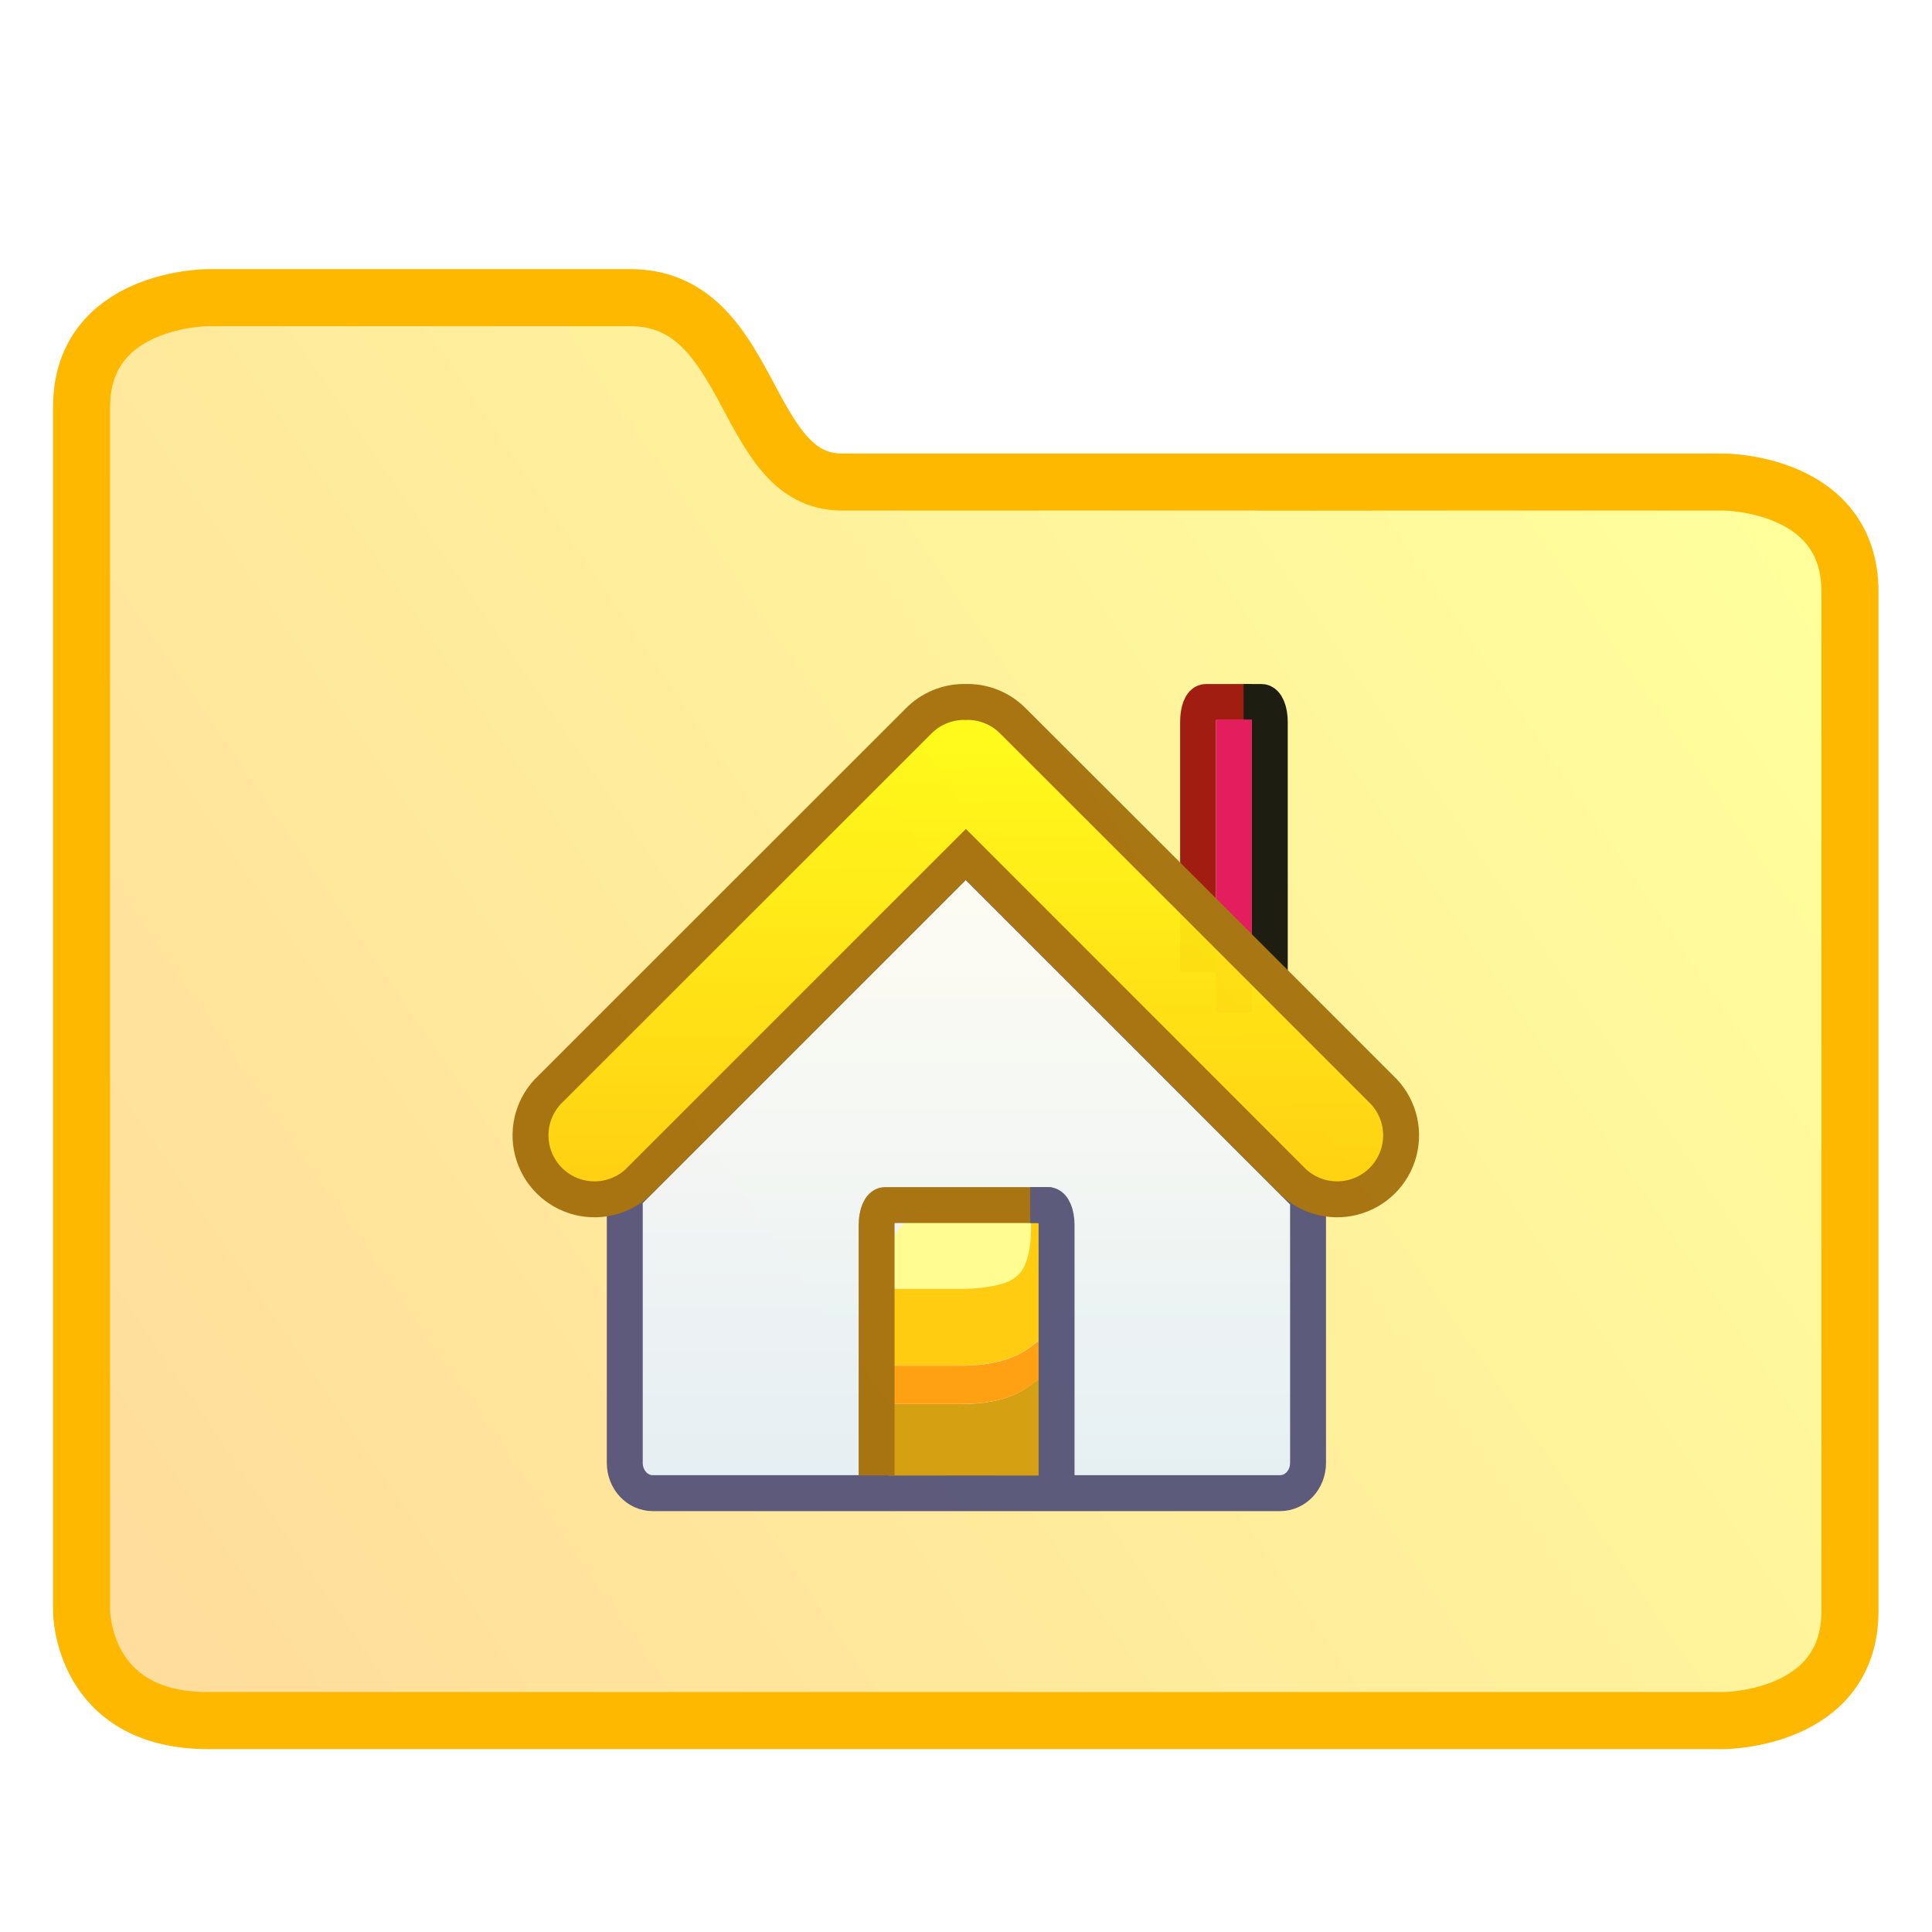
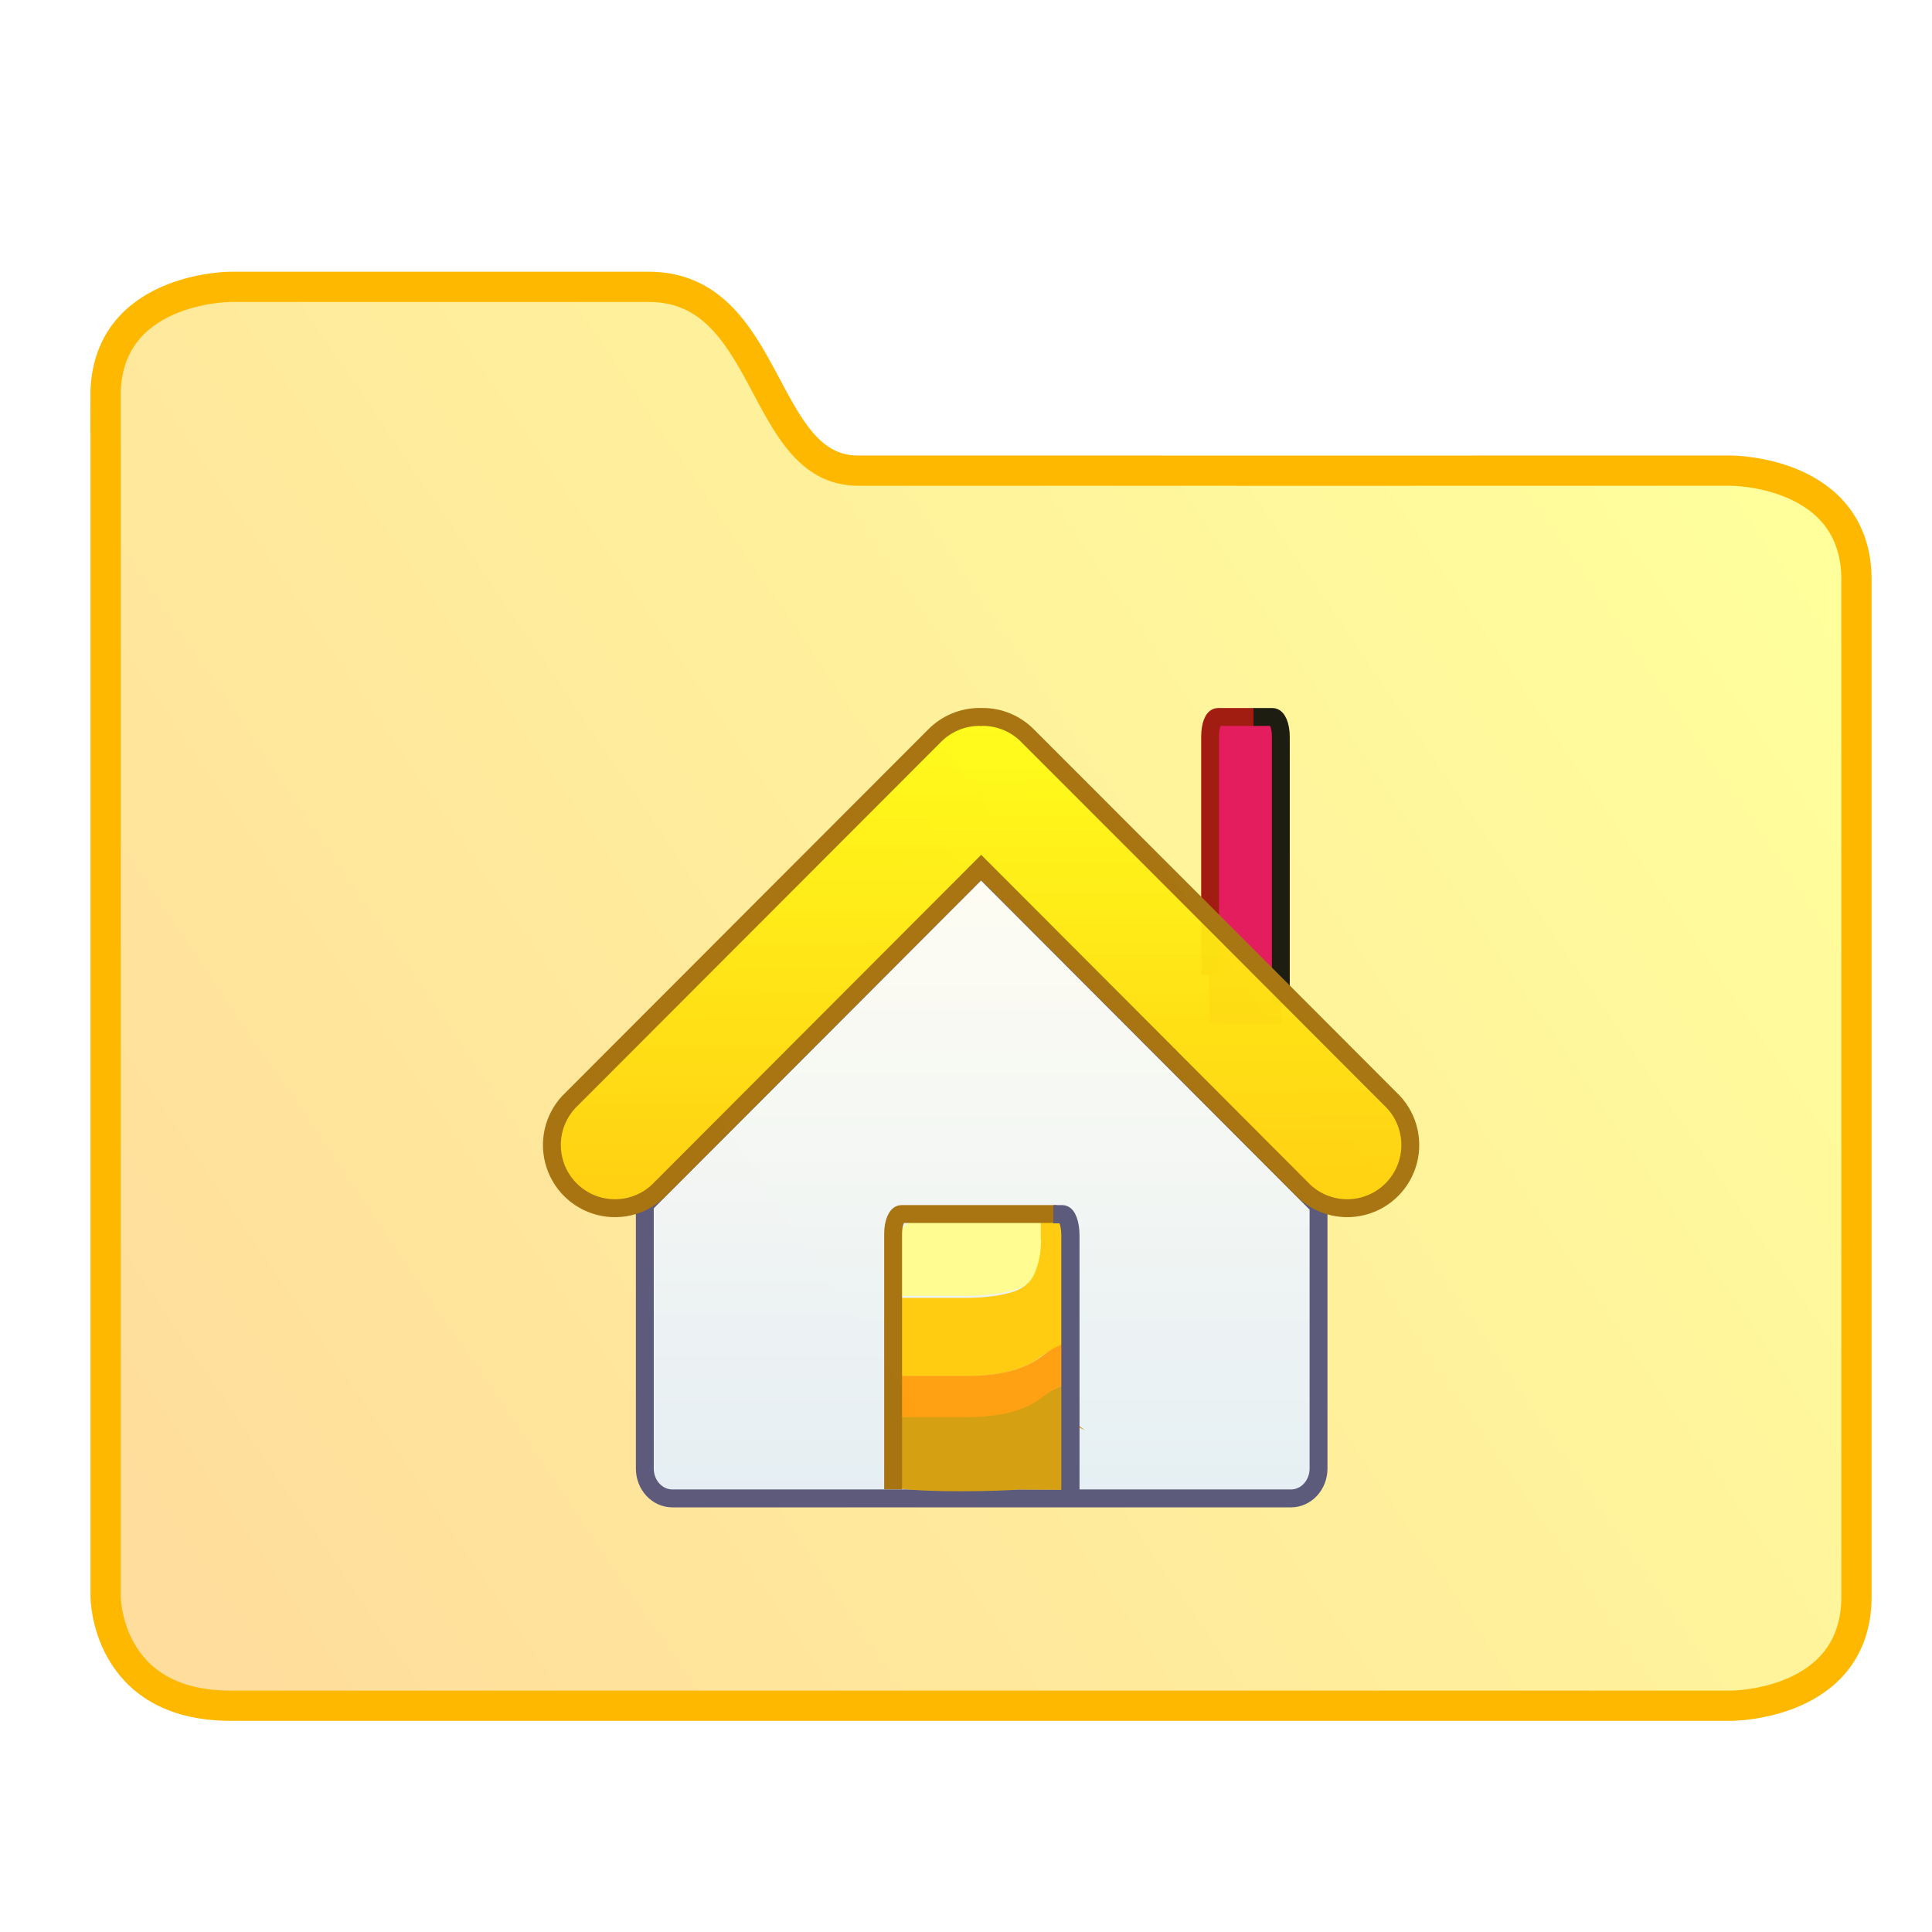
<svg xmlns="http://www.w3.org/2000/svg" xmlns:xlink="http://www.w3.org/1999/xlink" width="128" height="128" viewBox="0 0 33.867 33.867" version="1.1" id="svg2634">
  <defs id="defs2628">
-     <linearGradient gradientTransform="matrix(0.7235958,0,0,0.7235958,180.201,134.6044)" xlink:href="#linearGradient1040" id="linearGradient1042" x1="-130.531" y1="41.772" x2="-91.765" y2="15.149" gradientUnits="userSpaceOnUse" />
-     <linearGradient id="linearGradient1040">
-       <stop style="stop-color:#ffdd9c;stop-opacity:1" offset="0" id="stop1036" />
-       <stop style="stop-color:#ffff9c;stop-opacity:1" offset="1" id="stop1038" />
+     <linearGradient id="linearGradient15413">
+       <stop id="stop15409" offset="0" style="stop-color:#ffffff;stop-opacity:1" />
+       <stop id="stop15411" offset="1" style="stop-color:#ecf6ff;stop-opacity:1" />
    </linearGradient>
    <linearGradient gradientTransform="matrix(0.2645833,0,0,0.2645833,83.1508,137.5565)" xlink:href="#linearGradient6044" id="linearGradient6056" x1="82" y1="30" x2="-68.742" y2="262.239" gradientUnits="userSpaceOnUse" />
    <linearGradient id="linearGradient6044">
      <stop style="stop-color:#ffffff;stop-opacity:1" offset="0" id="stop6040" />
      <stop style="stop-color:#c9e4ff;stop-opacity:1" offset="1" id="stop6042" />
    </linearGradient>
-     <linearGradient xlink:href="#linearGradient6044" id="linearGradient68" gradientUnits="userSpaceOnUse" gradientTransform="matrix(0.2750733,0,0,0.2750733,109.6321,133.8365)" x1="82" y1="30" x2="-68.742" y2="262.239" />
-     <linearGradient gradientTransform="translate(-1.844004,40.782)" y2="36.383" x2="147.781" y1="53.733" x1="147.87" gradientUnits="userSpaceOnUse" id="linearGradient3135" xlink:href="#linearGradient2931" />
+     <linearGradient xlink:href="#linearGradient6044" id="linearGradient918" gradientUnits="userSpaceOnUse" gradientTransform="matrix(0.2750733,0,0,0.2750733,109.6321,133.8365)" x1="82" y1="30" x2="-68.742" y2="262.239" />
+     <linearGradient xlink:href="#linearGradient15413" id="linearGradient15407" x1="95.028" y1="84.356" x2="71.876" y2="113.655" gradientUnits="userSpaceOnUse" />
+     <linearGradient xlink:href="#linearGradient1808-2" id="linearGradient4237" gradientUnits="userSpaceOnUse" x1="123.291" y1="141.457" x2="140.7" y2="141.457" />
+     <linearGradient id="linearGradient1808-2">
+       <stop id="stop1804-5" offset="0" style="stop-color:#ffffff;stop-opacity:1" />
+       <stop id="stop1806-4" offset="1" style="stop-color:#ccccff;stop-opacity:0.51" />
+     </linearGradient>
+     <linearGradient gradientTransform="matrix(0.3582257,0,0,0.3607738,117.9332,-40.35064)" xlink:href="#linearGradient1040" id="linearGradient1042" x1="-130.531" y1="41.772" x2="-91.765" y2="15.149" gradientUnits="userSpaceOnUse" />
+     <linearGradient id="linearGradient1040">
+       <stop style="stop-color:#ffdd9c;stop-opacity:1" offset="0" id="stop1036" />
+       <stop style="stop-color:#ffff9c;stop-opacity:1" offset="1" id="stop1038" />
+     </linearGradient>
+     <linearGradient gradientUnits="userSpaceOnUse" y2="82.821" x2="146.002" y1="106.488" x1="146.002" id="linearGradient3209-3" xlink:href="#linearGradient3207" gradientTransform="matrix(0.157723,0,0,0.157723,97.84691,100.8865)" />
+     <linearGradient id="linearGradient3207">
+       <stop id="stop3203" offset="0" style="stop-color:#e2efff;stop-opacity:1;" />
+       <stop id="stop3205" offset="1" style="stop-color:#ffffff;stop-opacity:1" />
+     </linearGradient>
+     <linearGradient xlink:href="#linearGradient2931" id="linearGradient10043" gradientUnits="userSpaceOnUse" gradientTransform="matrix(0.157723,0,0,0.157723,97.55607,107.3187)" x1="147.87" y1="53.733" x2="147.781" y2="36.383" />
    <linearGradient id="linearGradient2931">
      <stop id="stop2927" offset="0" style="stop-color:#ffce00;stop-opacity:1" />
      <stop id="stop2929" offset="1" style="stop-color:#ffff00;stop-opacity:0.927" />
    </linearGradient>
-     <linearGradient id="linearGradient3207">
-       <stop id="stop3203" offset="0" style="stop-color:#e2efff;stop-opacity:1;" />
-       <stop id="stop3205" offset="1" style="stop-color:#ffffff;stop-opacity:1" />
-     </linearGradient>
-     <linearGradient gradientUnits="userSpaceOnUse" y2="82.821" x2="146.002" y1="106.488" x1="146.002" id="linearGradient3209-3" xlink:href="#linearGradient3207" gradientTransform="matrix(0.157723,0,0,0.157723,97.84691,100.8865)" />
-     <linearGradient gradientTransform="matrix(0.157723,0,0,0.157723,97.55607,107.3187)" y2="36.383" x2="147.781" y1="53.733" x1="147.87" gradientUnits="userSpaceOnUse" id="linearGradient3135-3" xlink:href="#linearGradient2931" />
  </defs>
  <g id="layer1" transform="translate(-82.55,-136.1333)">
    <g id="g849">
-       <path d="m 83.98,143.27 v 21.105 c 0,0 0,1.919 2.214,1.919 h 26.571 c 0,0 2.214,0 2.214,-1.919 v -17.873 c 0,-1.919 -2.214,-1.919 -2.214,-1.919 0,0 -13.716,0.002 -15.464,0 -1.747,-0.002 -1.529,-3.244 -3.715,-3.232 -0.019,1.3e-4 -7.392,0 -7.392,0 0,0 -2.214,0 -2.214,1.919 z" id="path5057-4-3" style="color:#000000;font-style:normal;font-variant:normal;font-weight:normal;font-stretch:normal;font-size:medium;line-height:normal;font-family:Sans;-inkscape-font-specification:Sans;text-indent:0;text-align:start;text-decoration:none;text-decoration-line:none;letter-spacing:normal;word-spacing:normal;text-transform:none;writing-mode:lr-tb;direction:ltr;baseline-shift:baseline;text-anchor:start;display:inline;overflow:visible;visibility:visible;opacity:1;vector-effect:none;fill:url(#linearGradient1042);fill-opacity:1;stroke:#ffb800;stroke-width:1;stroke-linecap:butt;stroke-linejoin:miter;stroke-miterlimit:4;stroke-dasharray:none;stroke-dashoffset:0;stroke-opacity:1;marker:none;enable-background:accumulate" />
-       <g id="layer1-36" transform="matrix(0.7934529,0,0,0.7934529,93.04561,149.3978)" style="opacity:0.881">
-         <g id="g1747" transform="matrix(3.779528,0,0,3.779528,-448.7389,-428.512)">
-           <path style="opacity:1;fill:url(#linearGradient3209-3);fill-opacity:1;stroke:#474777;stroke-width:0.21;stroke-linecap:butt;stroke-linejoin:miter;stroke-miterlimit:4;stroke-dasharray:none;stroke-opacity:1" d="m 118.881,115.943 v 1.562 c 0,0.098 0.073,0.177 0.164,0.177 h 3.666 c 0.091,0 0.164,-0.079 0.164,-0.177 v -1.554 c -0.484,-0.484 -1.706,-1.707 -2.001,-2.001 -0.286,0.286 -1.993,1.993 -1.993,1.993 z" id="path3127-2" />
-           <path style="fill:#ffff90;fill-opacity:1;stroke-width:0.25" d="m 120.458,116.18 q 0.035,-0.084 0.139,-0.112 0.104,-0.028 0.243,-0.028 0.139,0 0.278,0 h 0.139 v 0.112 q 0,0.112 -0.035,0.196 -0.035,0.084 -0.139,0.112 -0.104,0.028 -0.243,0.028 -0.139,0 -0.278,0 h -0.139 v -0.112 q 0,-0.112 0.035,-0.196 m -0.035,0.224 v 0.084 0.028 0.028 -0.056 q 0,-0.056 0,-0.112 v -0.056 0.084 m 0.868,-0.365 h -0.035 -0.104 -0.104 0.069 q 0.069,0 0.139,0 h 0.069 -0.035" id="path3113-9" />
-           <g id="g3163-1" transform="matrix(0.157723,0,0,0.157723,95.41206,100.4685)">
-             <path style="opacity:1;fill:none;fill-opacity:1;stroke:#940000;stroke-width:1.33;stroke-linecap:square;stroke-linejoin:miter;stroke-miterlimit:4;stroke-dasharray:none;stroke-dashoffset:0;stroke-opacity:1;paint-order:markers fill stroke" d="M 170.046,89.166 V 80.553 c 0,-0.409 0.119,-0.737 0.289,-0.737 v 0 h 1.034" id="path3139-2" />
-             <path style="opacity:1;fill:none;fill-opacity:1;stroke:#000000;stroke-width:1.33;stroke-linecap:square;stroke-linejoin:miter;stroke-miterlimit:4;stroke-dasharray:none;stroke-dashoffset:0;stroke-opacity:1;paint-order:markers fill stroke" d="M 172.704,89.166 V 80.553 c 0,-0.409 -0.137,-0.737 -0.307,-0.737 v 0 0" id="path3141-7" />
-             <path id="path3137-0" d="M 171.375,91.334 V 80.469" style="fill:none;stroke:#df0056;stroke-width:1.33;stroke-linecap:butt;stroke-linejoin:miter;stroke-miterlimit:4;stroke-dasharray:none;stroke-opacity:1" />
+       <g id="g4250" transform="matrix(2,0,0,2,-56.03907,215.1337)">
+         <g id="g4626" transform="translate(-0.077831)" style="stroke-width:0.3;stroke-miterlimit:4;stroke-dasharray:none">
+           <path d="m 70.298,-36.03 v 10.523 c 0,0 0,0.957 1.096,0.957 h 13.154 c 0,0 1.096,0 1.096,-0.957 v -8.911 c 0,-0.957 -1.096,-0.957 -1.096,-0.957 0,0 -6.791,9.95e-4 -7.656,0 -0.865,-9.94e-4 -0.757,-1.617 -1.839,-1.611 -0.009,6.5e-5 -3.66,0 -3.66,0 0,0 -1.096,0 -1.096,0.957 z" id="path5057-4-3" style="color:#000000;font-style:normal;font-variant:normal;font-weight:normal;font-stretch:normal;font-size:medium;line-height:normal;font-family:Sans;-inkscape-font-specification:Sans;text-indent:0;text-align:start;text-decoration:none;text-decoration-line:none;letter-spacing:normal;word-spacing:normal;text-transform:none;writing-mode:lr-tb;direction:ltr;baseline-shift:baseline;text-anchor:start;display:inline;overflow:visible;visibility:visible;opacity:1;vector-effect:none;fill:url(#linearGradient1042);fill-opacity:1;stroke:#ffb800;stroke-width:0.265;stroke-linecap:butt;stroke-linejoin:miter;stroke-miterlimit:4;stroke-dasharray:none;stroke-dashoffset:0;stroke-opacity:1;marker:none;enable-background:accumulate" />
+           <g id="g74" transform="matrix(0.294605,0,0,0.294605,39.28182,-73.98337)">
+             <g id="g10041" transform="matrix(1.673446,0,0,1.67629,-35.14794,-110.4465)">
+               <g style="opacity:0.881;stroke-width:0.4;stroke-miterlimit:4;stroke-dasharray:none" transform="matrix(0.7934529,0,0,0.7934529,93.04561,149.3978)" id="layer1-36">
+                 <g style="stroke-width:0.106;stroke-miterlimit:4;stroke-dasharray:none" transform="matrix(3.779528,0,0,3.779528,-448.7389,-428.512)" id="g1747">
+                   <path id="path3127-2" d="m 118.881,115.943 v 1.562 c 0,0.098 0.073,0.177 0.164,0.177 h 3.666 c 0.091,0 0.164,-0.079 0.164,-0.177 v -1.554 c -0.484,-0.484 -1.706,-1.707 -2.001,-2.001 -0.286,0.286 -1.993,1.993 -1.993,1.993 z" style="opacity:1;fill:url(#linearGradient3209-3);fill-opacity:1;stroke:#474777;stroke-width:0.106;stroke-linecap:butt;stroke-linejoin:miter;stroke-miterlimit:4;stroke-dasharray:none;stroke-opacity:1" />
+                   <path id="path3113-9" d="m 120.373,116.141 q 0.038,-0.093 0.152,-0.124 0.114,-0.031 0.267,-0.031 0.152,0 0.305,0 h 0.152 v 0.124 q 0,0.124 -0.038,0.218 -0.038,0.093 -0.152,0.124 -0.114,0.031 -0.267,0.031 -0.152,0 -0.305,0 h -0.152 v -0.124 q 0,-0.124 0.038,-0.218 m -0.038,0.249 v 0.093 0.031 0.031 -0.062 q 0,-0.062 0,-0.124 v -0.062 0.093 m 0.953,-0.404 h -0.038 -0.114 -0.114 0.076 q 0.076,0 0.152,0 h 0.076 -0.038" style="fill:#ffff90;fill-opacity:1;stroke-width:0.117;stroke-miterlimit:4;stroke-dasharray:none" />
+                   <g style="stroke-width:0.671;stroke-miterlimit:4;stroke-dasharray:none" transform="matrix(0.157723,0,0,0.157723,95.41206,100.4685)" id="g3163-1">
+                     <path style="fill:none;stroke:#df0056;stroke-width:2.741;stroke-linecap:butt;stroke-linejoin:miter;stroke-miterlimit:4;stroke-dasharray:none;stroke-opacity:1" d="m 171.375,91.334 0.035,-11.564" id="path3137-0" />
+                     <path id="path3139-2" d="M 170.046,89.166 V 80.553 c 0,-0.409 0.119,-0.737 0.289,-0.737 v 0 h 1.034" style="opacity:1;fill:none;fill-opacity:1;stroke:#940000;stroke-width:0.671;stroke-linecap:square;stroke-linejoin:miter;stroke-miterlimit:4;stroke-dasharray:none;stroke-dashoffset:0;stroke-opacity:1;paint-order:markers fill stroke" />
+                     <path id="path3141-7" d="M 172.704,90.25 V 80.553 c 0,-0.409 -0.137,-0.737 -0.307,-0.737 v 0 h -0.385" style="opacity:1;fill:none;fill-opacity:1;stroke:#000000;stroke-width:0.671;stroke-linecap:square;stroke-linejoin:miter;stroke-miterlimit:4;stroke-dasharray:none;stroke-dashoffset:0;stroke-opacity:1;paint-order:markers fill stroke" />
+                   </g>
+                   <path id="path3119-9" d="m 121.231,117.083 c 0.046,-0.037 0.104,-0.065 0.173,-0.084 l -0.019,-0.023 v 0.112 0.112 l 0.019,0.023 c -0.069,0.019 0.029,0.104 0.006,0.16 0.012,0.064 10e-4,0.122 -0.009,0.169 -0.007,0.033 -0.046,0.057 -0.046,0.079 -0.765,-3.2e-4 0.374,-0.02 -0.953,-0.02 v -0.115 -0.19 -0.112 h 0.138 0.277 c 0.092,0 0.173,-0.009 0.242,-0.028 0.069,-0.019 0.127,-0.047 0.173,-0.084 m -0.83,0.084 v 0.028 0.084 0.084 -0.056 -0.112 -0.056 0.028 m -0.035,0.445 h 0.035 c 1.611,-0.012 0.134,0.07 -0.069,0 h 0.035 m 1.018,-0.384 v -0.028 -0.084 -0.084 0.056 0.112 l 0.105,0.08 -0.105,-0.051 m 0,-0.168 v -0.084 -0.028 -0.028 0.056 0.112 0.056 -0.084" style="fill:#cf9700;fill-opacity:1;stroke-width:0.106;stroke-miterlimit:4;stroke-dasharray:none" />
+                   <path id="path3115-3" d="m 121.228,116.147 v -0.116 h 0.151 -0.02 v 0.116 0.232 0.232 0.116 l 0.058,0.029 c -0.075,0.019 -0.138,0.048 -0.188,0.087 -0.05,0.039 -0.113,0.068 -0.188,0.087 -0.075,0.019 -0.163,0.029 -0.264,0.029 h -0.301 -0.151 v -0.116 -0.232 -0.116 h 0.151 0.301 c 0.1,0 0.188,-0.009 0.264,-0.029 0.075,-0.019 0.126,-0.058 0.151,-0.116 0.025,-0.058 0.038,-0.126 0.038,-0.203 m -0.904,0.319 v 0.029 0.087 0.087 -0.058 -0.116 -0.058 0.029 m 0,0.405 v 0.087 0.029 0.029 -0.058 -0.116 -0.058 0.087 m 1.034,-0.116 v -0.029 -0.087 -0.087 0.058 0.116 0.058 -0.029 m 0,-0.637 v -0.087 -0.029 -0.029 0.058 0.116 0.058 -0.087 m -0.017,-0.087 h -0.113 -0.038 -0.038 0.075 0.151 0.075 -0.113" style="fill:#ffc800;fill-opacity:1;stroke-width:0.112;stroke-miterlimit:4;stroke-dasharray:none" />
+                   <path id="path3117-6" d="m 121.241,116.836 c 0.05,-0.041 0.113,-0.071 0.189,-0.091 l -0.015,0.018 v 0.122 0.122 l 0.015,-0.018 c -0.075,0.02 -0.138,0.051 -0.189,0.091 -0.05,0.041 -0.113,0.071 -0.189,0.091 -0.075,0.02 -0.164,0.03 -0.264,0.03 h -0.302 -0.151 v -0.122 -0.122 h 0.151 0.302 c 0.101,0 0.189,-0.01 0.264,-0.03 0.075,-0.02 0.138,-0.051 0.189,-0.091 m -0.906,0.091 v 0.03 0.091 0.091 -0.061 -0.122 -0.061 0.03 m 0,0.183 v 0.091 0.03 0.03 -0.061 -0.122 -0.061 0.091 m 1.08,-0.074 v -0.03 -0.091 -0.091 0.061 0.122 0.061 -0.03 m 0,-0.183 v -0.091 -0.03 -0.03 0.061 0.122 0.061 -0.091" style="fill:#ff9700;fill-opacity:1;stroke-width:0.115;stroke-miterlimit:4;stroke-dasharray:none" />
+                   <path id="path3123-0" d="m 120.353,117.575 v -1.46 c 0,-0.064 0.022,-0.116 0.049,-0.116 v 0 h 0.868" style="opacity:1;fill:none;fill-opacity:1;stroke:#9c6500;stroke-width:0.106;stroke-linecap:square;stroke-linejoin:miter;stroke-miterlimit:4;stroke-dasharray:none;stroke-dashoffset:0;stroke-opacity:1;paint-order:markers fill stroke" />
+                   <path id="path3125-6" d="m 121.404,117.578 v -1.454 c 0,-0.069 -0.021,-0.124 -0.047,-0.124 v 0 0" style="opacity:1;fill:none;fill-opacity:1;stroke:#474777;stroke-width:0.108;stroke-linecap:square;stroke-linejoin:miter;stroke-miterlimit:4;stroke-dasharray:none;stroke-dashoffset:0;stroke-opacity:1;paint-order:markers fill stroke" />
+                   <path style="color:#000000;font-style:normal;font-variant:normal;font-weight:normal;font-stretch:normal;font-size:medium;line-height:normal;font-family:sans-serif;font-variant-ligatures:normal;font-variant-position:normal;font-variant-caps:normal;font-variant-numeric:normal;font-variant-alternates:normal;font-feature-settings:normal;text-indent:0;text-align:start;text-decoration:none;text-decoration-line:none;text-decoration-style:solid;text-decoration-color:#000000;letter-spacing:normal;word-spacing:normal;text-transform:none;writing-mode:lr-tb;direction:ltr;text-orientation:mixed;dominant-baseline:auto;baseline-shift:baseline;text-anchor:start;white-space:normal;shape-padding:0;clip-rule:nonzero;display:inline;overflow:visible;visibility:visible;opacity:1;isolation:auto;mix-blend-mode:normal;color-interpolation:sRGB;color-interpolation-filters:linearRGB;solid-color:#000000;solid-opacity:1;vector-effect:none;fill:url(#linearGradient10043);fill-opacity:1;fill-rule:nonzero;stroke:#9c6500;stroke-width:0.106;stroke-linecap:round;stroke-linejoin:miter;stroke-miterlimit:4;stroke-dasharray:none;stroke-dashoffset:0;stroke-opacity:1;color-rendering:auto;image-rendering:auto;shape-rendering:auto;text-rendering:auto;enable-background:accumulate" d="m 120.865,113.057 a 0.374,0.374 0 0 0 -0.268,0.113 c -0.716,0.715 -1.431,1.431 -2.147,2.146 a 0.374,0.374 0 1 0 0.529,0.528 c 0.632,-0.632 1.264,-1.264 1.896,-1.896 0.632,0.632 1.264,1.264 1.895,1.896 a 0.374,0.374 0 1 0 0.529,-0.528 c -0.715,-0.716 -1.431,-1.431 -2.147,-2.146 a 0.374,0.374 0 0 0 -0.268,-0.113 0.374,0.374 0 0 0 -0.01,6e-4 0.374,0.374 0 0 0 -0.01,-6e-4 0.374,0.374 0 0 1 -3.2e-4,0 z" id="path3131-2" />
+                 </g>
+               </g>
+             </g>
          </g>
-           <path style="fill:#cf9700;fill-opacity:1;stroke-width:0.249" d="m 121.253,117.05 c 0.046,-0.037 0.104,-0.065 0.173,-0.084 l -0.019,-0.023 v 0.112 0.112 l 0.019,0.023 c -0.069,0.019 -0.076,0.081 -0.099,0.137 0.02,0.109 -0.024,0.198 -0.025,0.252 -0.765,-3.2e-4 0.448,-1.5e-4 -0.879,-1.5e-4 v -0.115 -0.19 -0.112 h 0.138 0.277 c 0.092,0 0.173,-0.009 0.242,-0.028 0.069,-0.019 0.127,-0.047 0.173,-0.084 m -0.83,0.084 v 0.028 0.084 0.084 -0.056 -0.112 -0.056 0.028 m -0.035,0.445 h 0.035 c 0.209,0 0.238,0 0,0 h -0.069 0.035 m 1.018,-0.384 v -0.028 -0.084 -0.084 0.056 0.112 0.056 -0.028 m 0,-0.168 v -0.084 -0.028 -0.028 0.056 0.112 0.056 -0.084" id="path3119-9" />
-           <path style="fill:#ffc800;fill-opacity:1;stroke-width:0.25" d="m 121.256,116.152 v -0.112 h 0.139 -0.019 v 0.112 0.224 0.224 0.112 l 0.053,0.028 c -0.069,0.019 -0.127,0.047 -0.174,0.084 -0.046,0.037 -0.104,0.065 -0.174,0.084 -0.069,0.019 -0.15,0.028 -0.243,0.028 h -0.278 -0.139 v -0.112 -0.224 -0.112 h 0.139 0.278 c 0.093,0 0.174,-0.009 0.243,-0.028 0.069,-0.019 0.116,-0.056 0.139,-0.112 0.023,-0.056 0.035,-0.122 0.035,-0.196 m -0.833,0.308 v 0.028 0.084 0.084 -0.056 -0.112 -0.056 0.028 m 0,0.393 v 0.084 0.028 0.028 -0.056 -0.112 -0.056 0.084 m 0.953,-0.112 v -0.028 -0.084 -0.084 0.056 0.112 0.056 -0.028 m 0,-0.617 v -0.084 -0.028 -0.028 0.056 0.112 0.056 -0.084 m -0.016,-0.084 h -0.104 -0.035 -0.035 0.069 0.139 0.069 -0.104" id="path3115-3" />
-           <path style="fill:#ff9700;fill-opacity:1;stroke-width:0.25" d="m 121.256,116.825 c 0.046,-0.037 0.104,-0.065 0.174,-0.084 l -0.014,0.016 v 0.112 0.112 l 0.014,-0.016 c -0.069,0.019 -0.127,0.047 -0.174,0.084 -0.046,0.037 -0.104,0.065 -0.174,0.084 -0.069,0.019 -0.15,0.028 -0.243,0.028 h -0.278 -0.139 v -0.112 -0.112 h 0.139 0.278 c 0.093,0 0.174,-0.009 0.243,-0.028 0.069,-0.019 0.127,-0.047 0.174,-0.084 m -0.833,0.084 v 0.028 0.084 0.084 -0.056 -0.112 -0.056 0.028 m 0,0.168 v 0.084 0.028 0.028 -0.056 -0.112 -0.056 0.084 m 0.993,-0.068 v -0.028 -0.084 -0.084 0.056 0.112 0.056 -0.028 m 0,-0.168 v -0.084 -0.028 -0.028 0.056 0.112 0.056 -0.084" id="path3117-6" />
-           <path style="opacity:1;fill:none;fill-opacity:1;stroke:#9c6500;stroke-width:0.21;stroke-linecap:square;stroke-linejoin:miter;stroke-miterlimit:4;stroke-dasharray:none;stroke-dashoffset:0;stroke-opacity:1;paint-order:markers fill stroke" d="m 120.353,117.473 v -1.359 c 0,-0.064 0.022,-0.116 0.049,-0.116 v 0 h 0.868" id="path3123-0" />
-           <path style="opacity:1;fill:none;fill-opacity:1;stroke:#474777;stroke-width:0.21;stroke-linecap:square;stroke-linejoin:miter;stroke-miterlimit:4;stroke-dasharray:none;stroke-dashoffset:0;stroke-opacity:1;paint-order:markers fill stroke" d="m 121.405,117.473 v -1.359 c 0,-0.064 -0.022,-0.116 -0.049,-0.116 v 0 0" id="path3125-6" />
-           <path id="path3131-2" d="m 120.865,113.057 a 0.374,0.374 0 0 0 -0.268,0.113 c -0.716,0.715 -1.431,1.431 -2.147,2.146 a 0.374,0.374 0 1 0 0.529,0.528 c 0.632,-0.632 1.264,-1.264 1.896,-1.896 0.632,0.632 1.264,1.264 1.895,1.896 a 0.374,0.374 0 1 0 0.529,-0.528 c -0.715,-0.716 -1.431,-1.431 -2.147,-2.146 a 0.374,0.374 0 0 0 -0.268,-0.113 0.374,0.374 0 0 0 -0.01,6e-4 0.374,0.374 0 0 0 -0.01,-6e-4 0.374,0.374 0 0 1 -3.2e-4,0 z" style="color:#000000;font-style:normal;font-variant:normal;font-weight:normal;font-stretch:normal;font-size:medium;line-height:normal;font-family:sans-serif;font-variant-ligatures:normal;font-variant-position:normal;font-variant-caps:normal;font-variant-numeric:normal;font-variant-alternates:normal;font-feature-settings:normal;text-indent:0;text-align:start;text-decoration:none;text-decoration-line:none;text-decoration-style:solid;text-decoration-color:#000000;letter-spacing:normal;word-spacing:normal;text-transform:none;writing-mode:lr-tb;direction:ltr;text-orientation:mixed;dominant-baseline:auto;baseline-shift:baseline;text-anchor:start;white-space:normal;shape-padding:0;clip-rule:nonzero;display:inline;overflow:visible;visibility:visible;opacity:1;isolation:auto;mix-blend-mode:normal;color-interpolation:sRGB;color-interpolation-filters:linearRGB;solid-color:#000000;solid-opacity:1;vector-effect:none;fill:url(#linearGradient3135-3);fill-opacity:1;fill-rule:nonzero;stroke:#9c6500;stroke-width:0.21;stroke-linecap:round;stroke-linejoin:miter;stroke-miterlimit:4;stroke-dasharray:none;stroke-dashoffset:0;stroke-opacity:1;color-rendering:auto;image-rendering:auto;shape-rendering:auto;text-rendering:auto;enable-background:accumulate" />
        </g>
      </g>
    </g>
  </g>
</svg>
